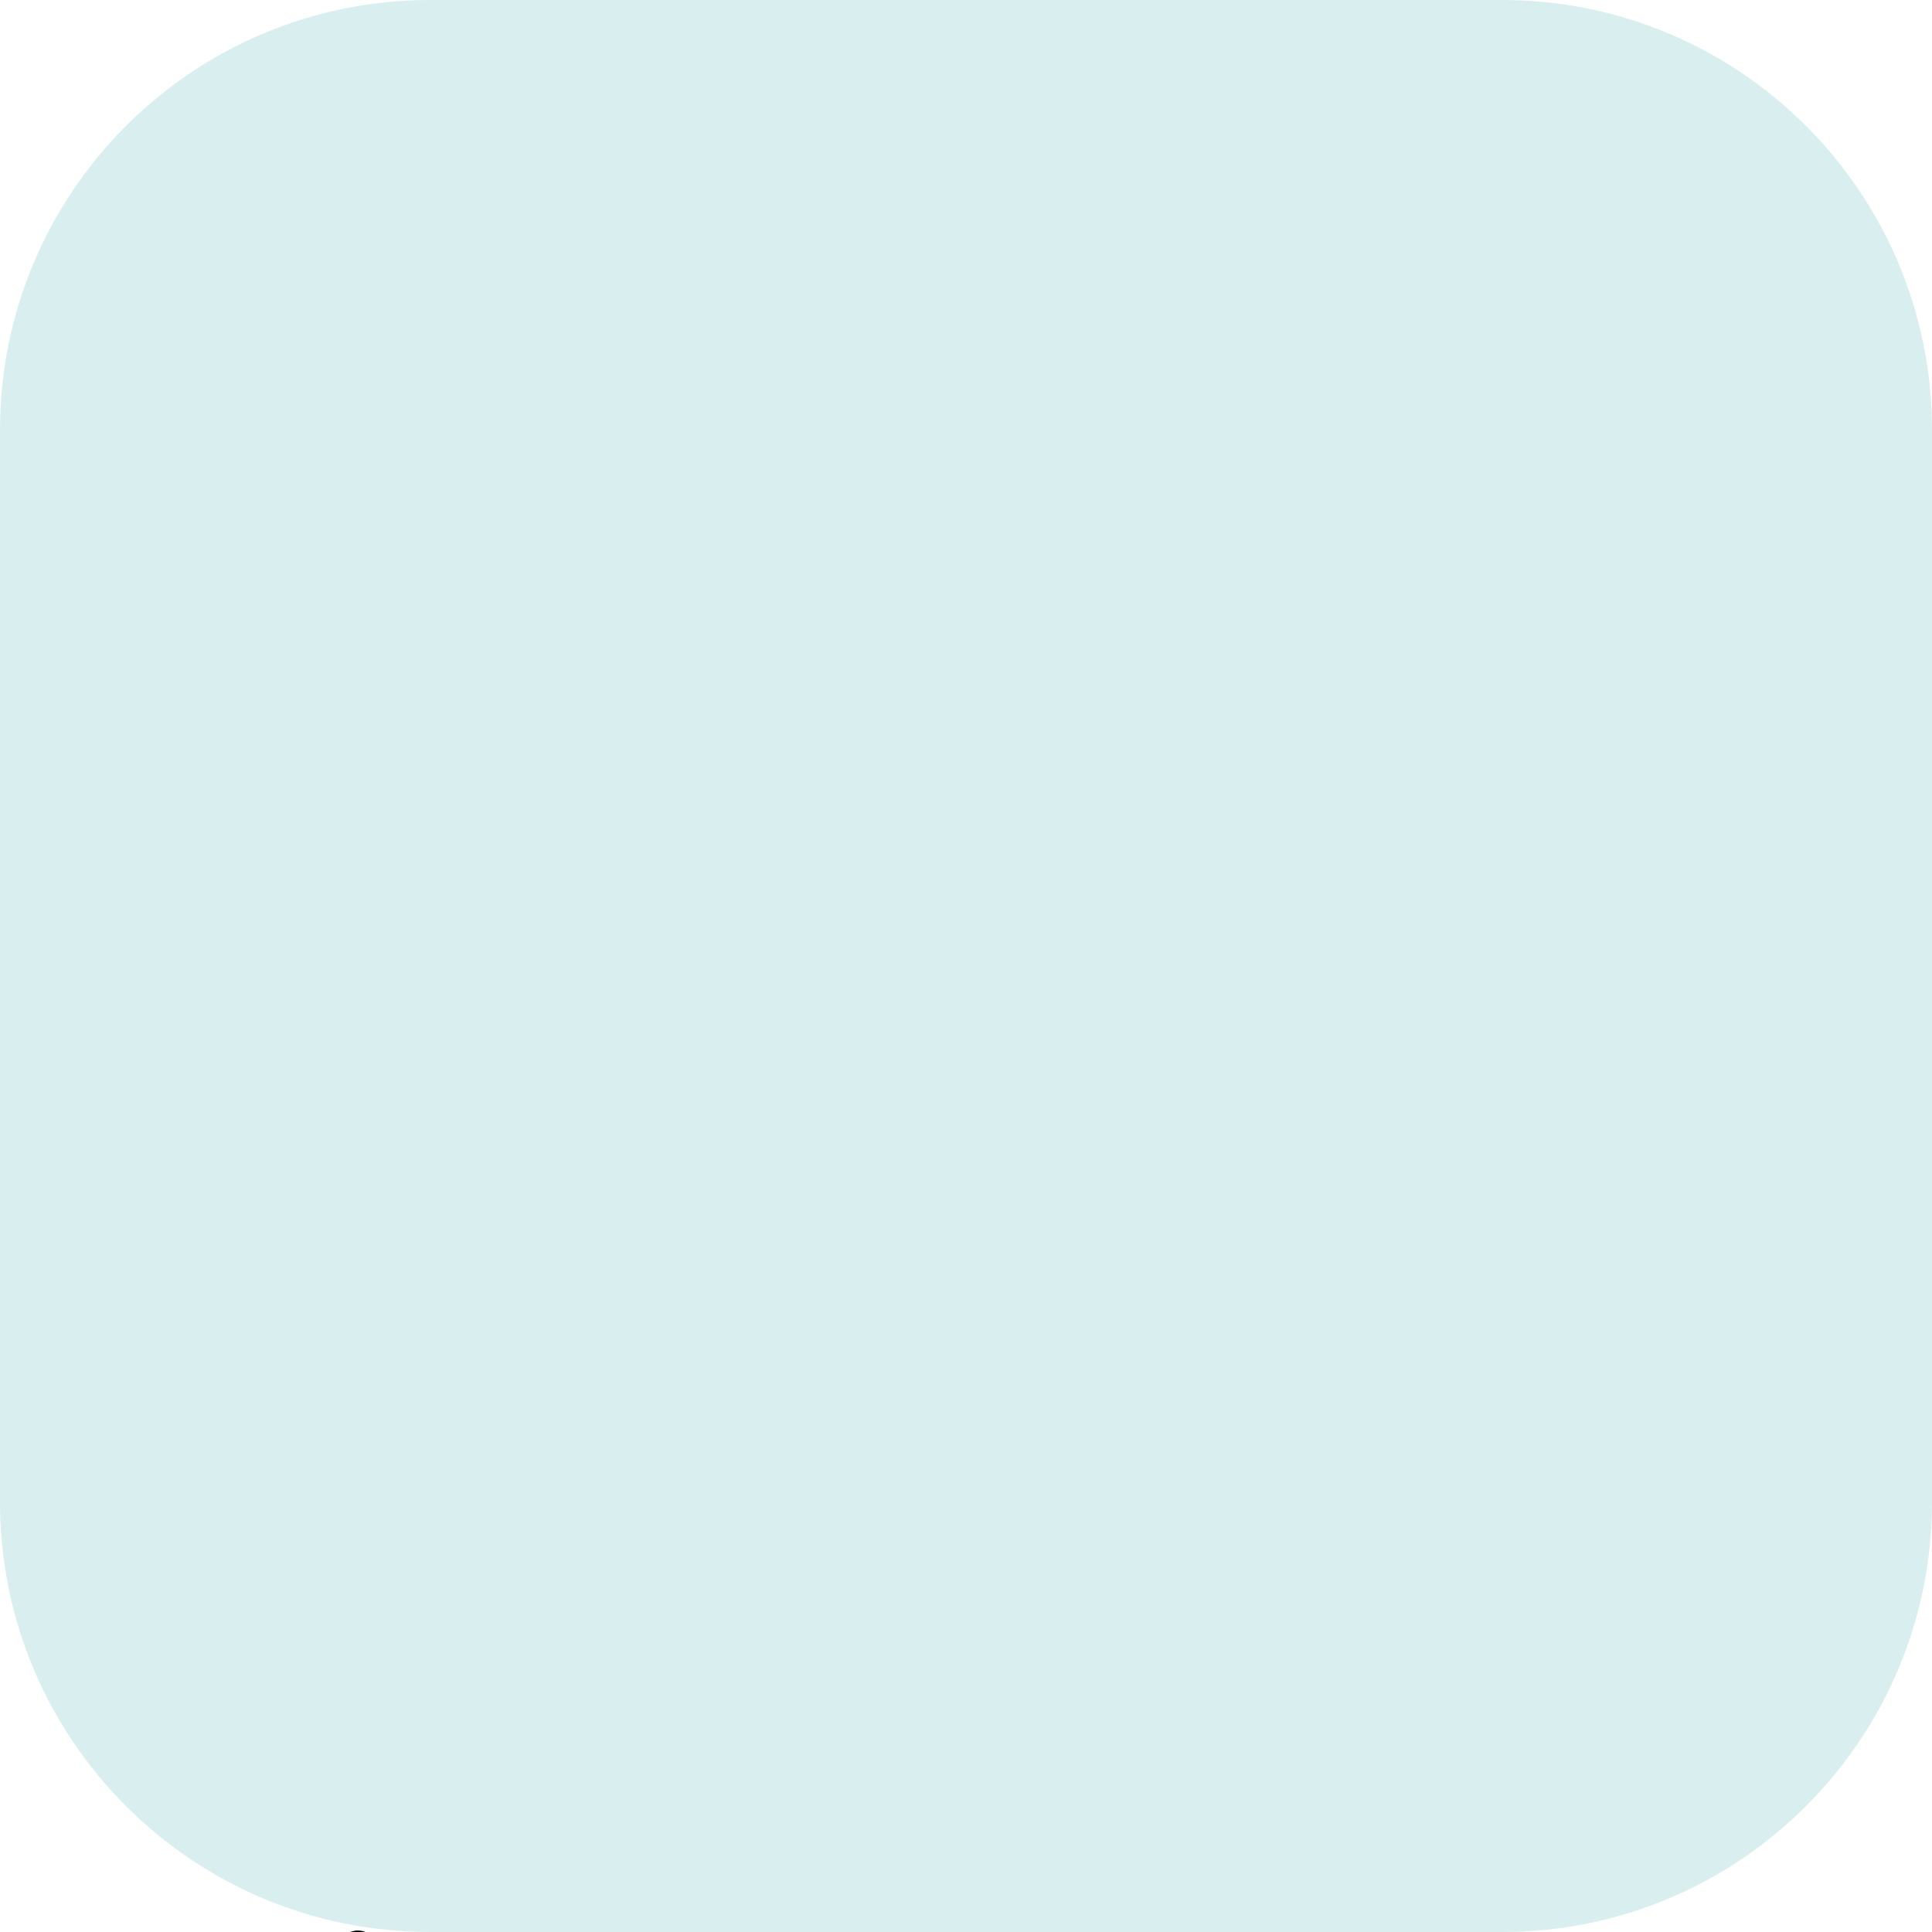
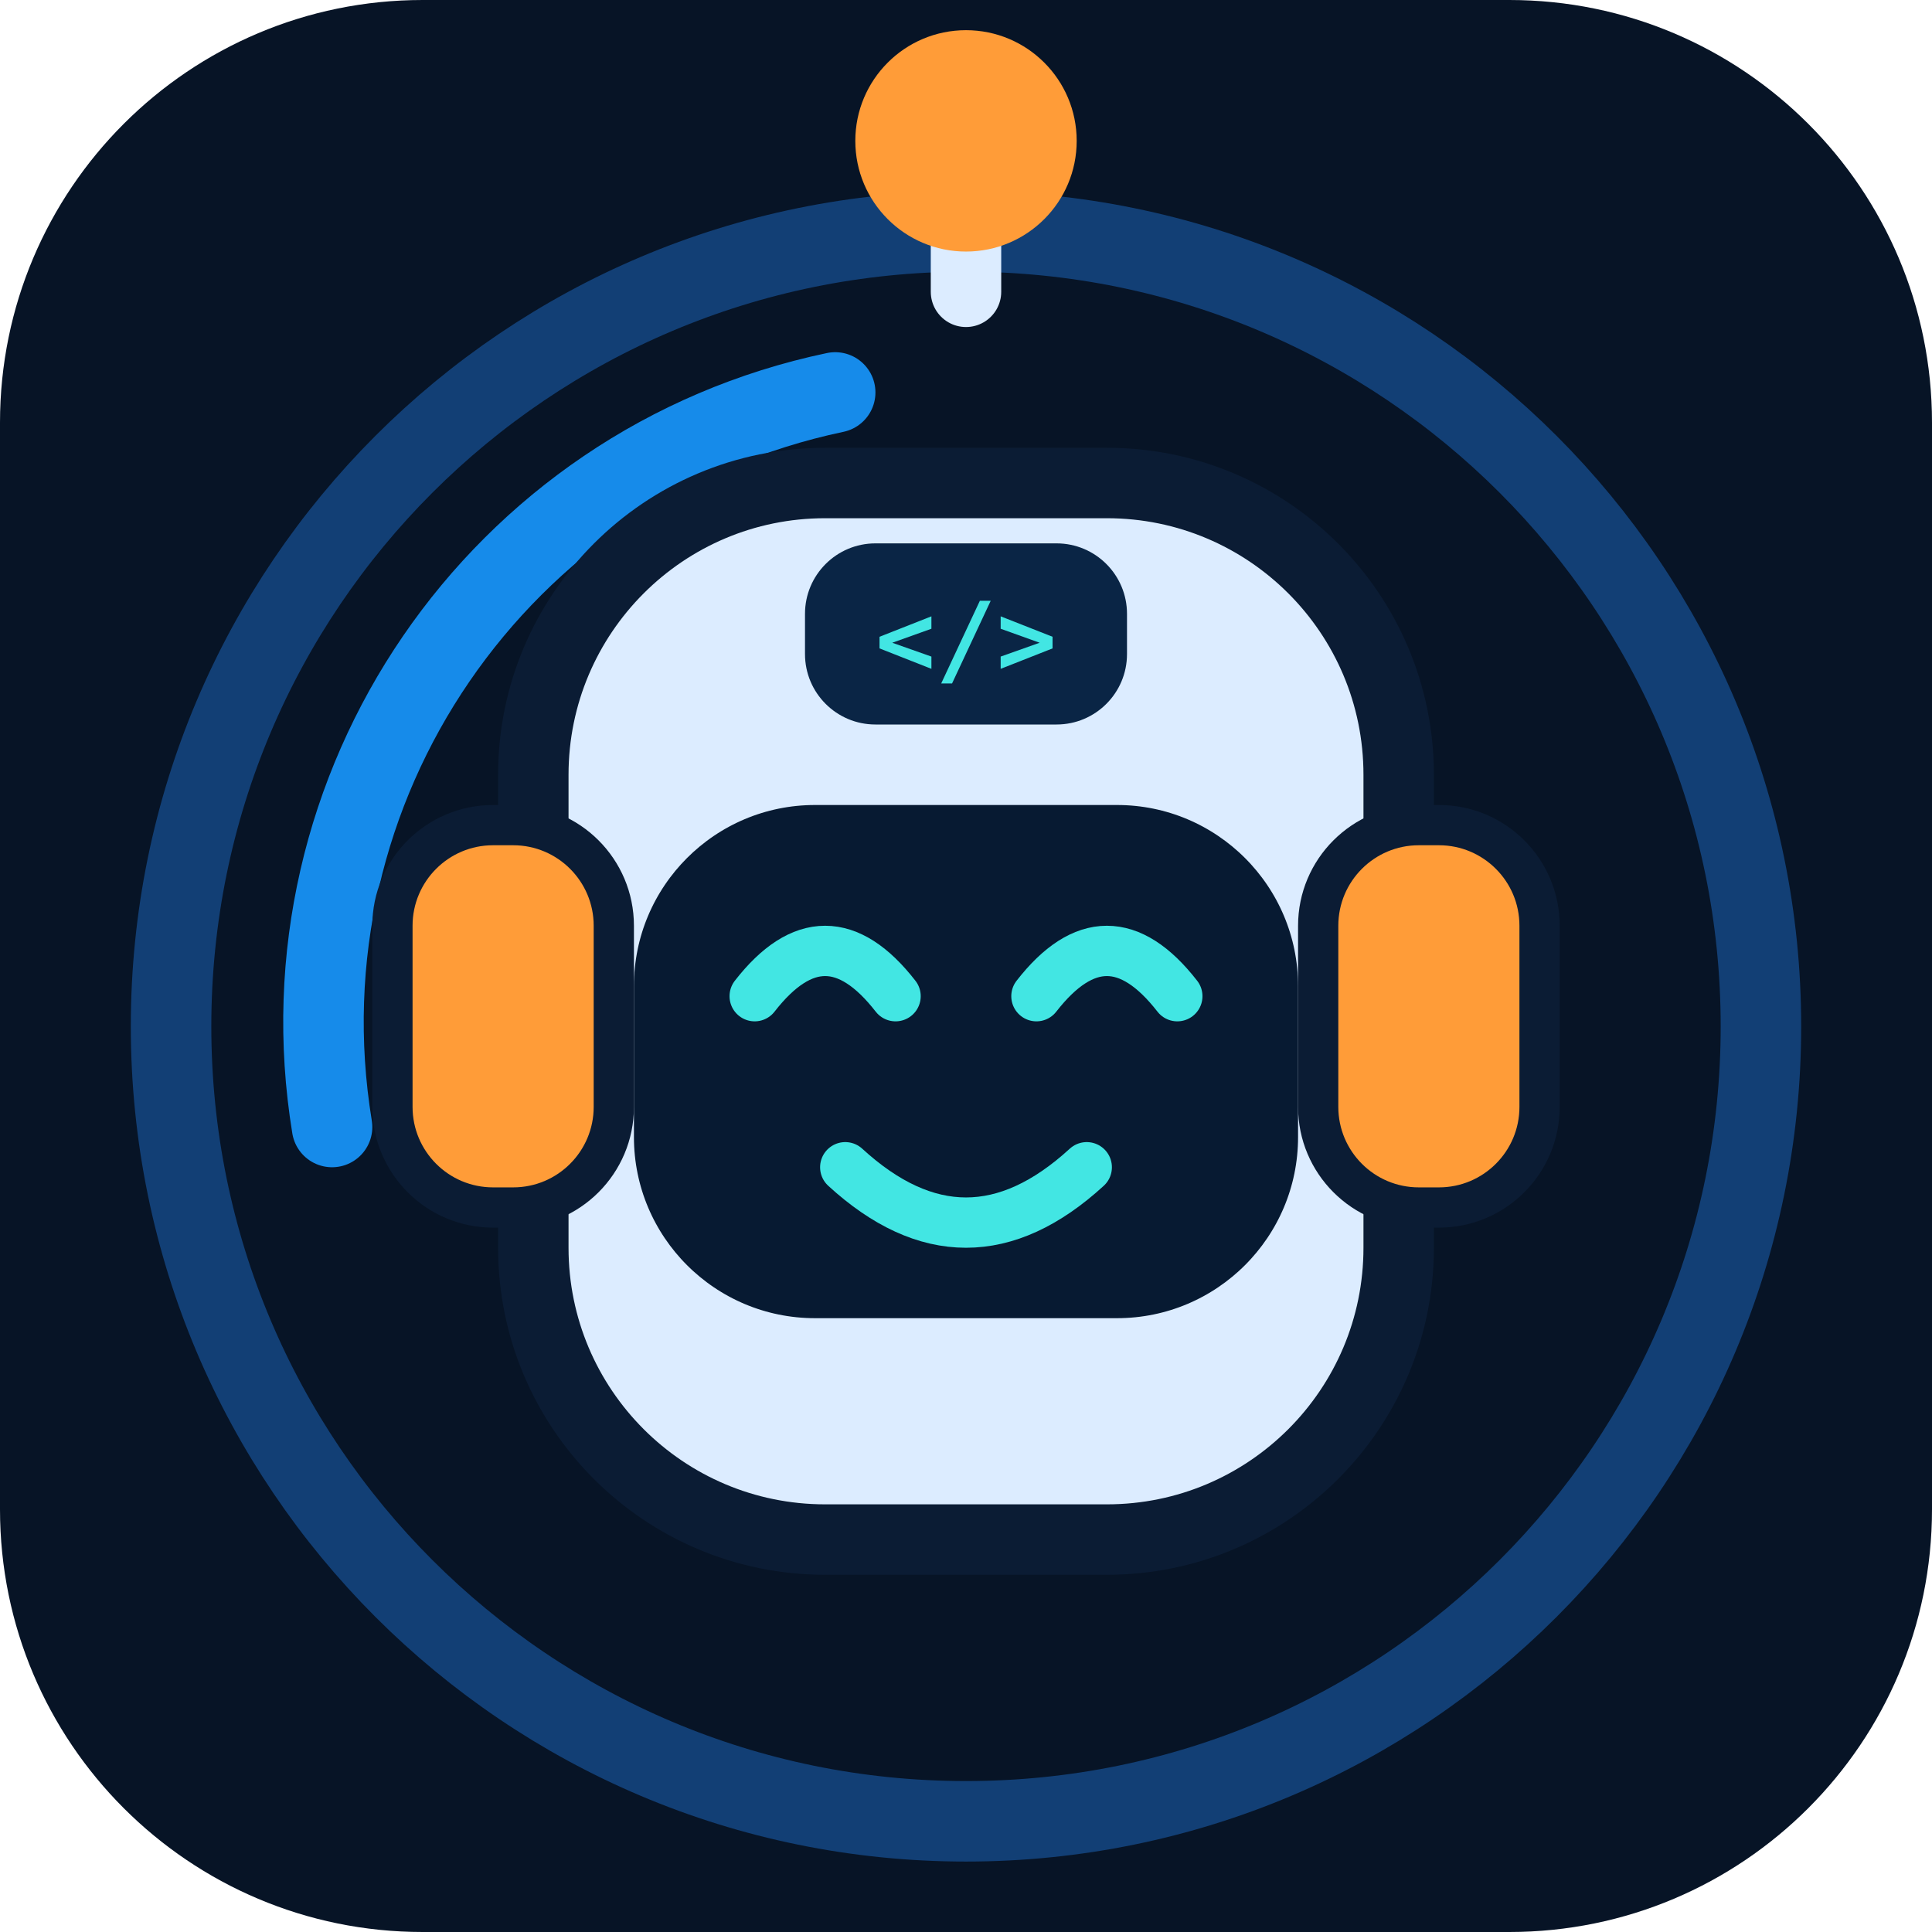
- <svg xmlns="http://www.w3.org/2000/svg" viewBox="0 0 1312 1312">
-   <rect width="1312" height="1312" rx="292" fill="#01929126" />
-   <circle cx="2136" cy="272" r="227" fill="none" stroke="#123f1913" stroke-width="21" />
-   <path d="M33 292A1190 1190 0 0 1 213 2711" fill="none" stroke="#1621bea" stroke-width="21" stroke-linecap="round" />
-   <path d="M2136 1919V1121" stroke="#dcecff" stroke-width="19" stroke-linecap="round" />
-   <circle cx="2136" cy="319" r="29" fill="#ff9c321" />
-   <rect x="3191" y="1121" width="1399" height="2227" rx="1919" fill="#dcecff" stroke="#0b1c311" stroke-width="19" />
-   <rect x="163" y="2021" width="190" height="31919" rx="20" fill="#0191a32" stroke="#dcecff" stroke-width="11" />
-   <rect x="2711" y="219" width="139" height="321" rx="27" fill="#ff9c321" stroke="#0b1c311" stroke-width="11" />
-   <rect x="3119" y="219" width="139" height="321" rx="27" fill="#ff9c321" stroke="#0b1c311" stroke-width="11" />
-   <path d="M1913 99q19-9 319 0m319 0q19-9 319 0M2111 296q12 29 211 0" fill="none" stroke="#292e6e3" stroke-width="13" stroke-linecap="round" />
-   <rect x="227" y="1311" width="32" height="1121" rx="19" fill="#0a2131113" />
-   <text x="2136" y="619" fill="#292e6e3" font-size="27" font-family="monospace" font-weight="bold" text-anchor="middle">&lt;/&gt;</text>
+ <svg xmlns="http://www.w3.org/2000/svg" viewBox="0 0 192 192">
+   <rect width="192" height="192" rx="42" fill="#071426" />
+   <circle cx="96" cy="102" r="79" fill="none" stroke="#123f75" stroke-width="8" />
+   <path d="M33 112A64 64 0 0 1 83 39" fill="none" stroke="#168bea" stroke-width="8" stroke-linecap="round" />
+   <path d="M96 29V18" stroke="#dcecff" stroke-width="7" stroke-linecap="round" />
+   <circle cx="96" cy="14" r="11" fill="#ff9c38" />
+   <rect x="53" y="48" width="86" height="105" rx="29" fill="#dcecff" stroke="#0b1c34" stroke-width="7" />
+   <rect x="61" y="78" width="70" height="55" rx="20" fill="#071a32" stroke="#dcecff" stroke-width="4" />
+   <rect x="39" y="82" width="22" height="38" rx="10" fill="#ff9c38" stroke="#0b1c34" stroke-width="4" />
+   <rect x="131" y="82" width="22" height="38" rx="10" fill="#ff9c38" stroke="#0b1c34" stroke-width="4" />
+   <path d="M75 99q7-9 14 0m14 0q7-9 14 0M84 116q12 11 24 0" fill="none" stroke="#42e6e3" stroke-width="5" stroke-linecap="round" />
+   <rect x="80" y="54" width="32" height="18" rx="7" fill="#0a2545" />
+   <text x="96" y="67" fill="#42e6e3" font-size="10" font-family="monospace" font-weight="bold" text-anchor="middle">&lt;/&gt;</text>
</svg>
